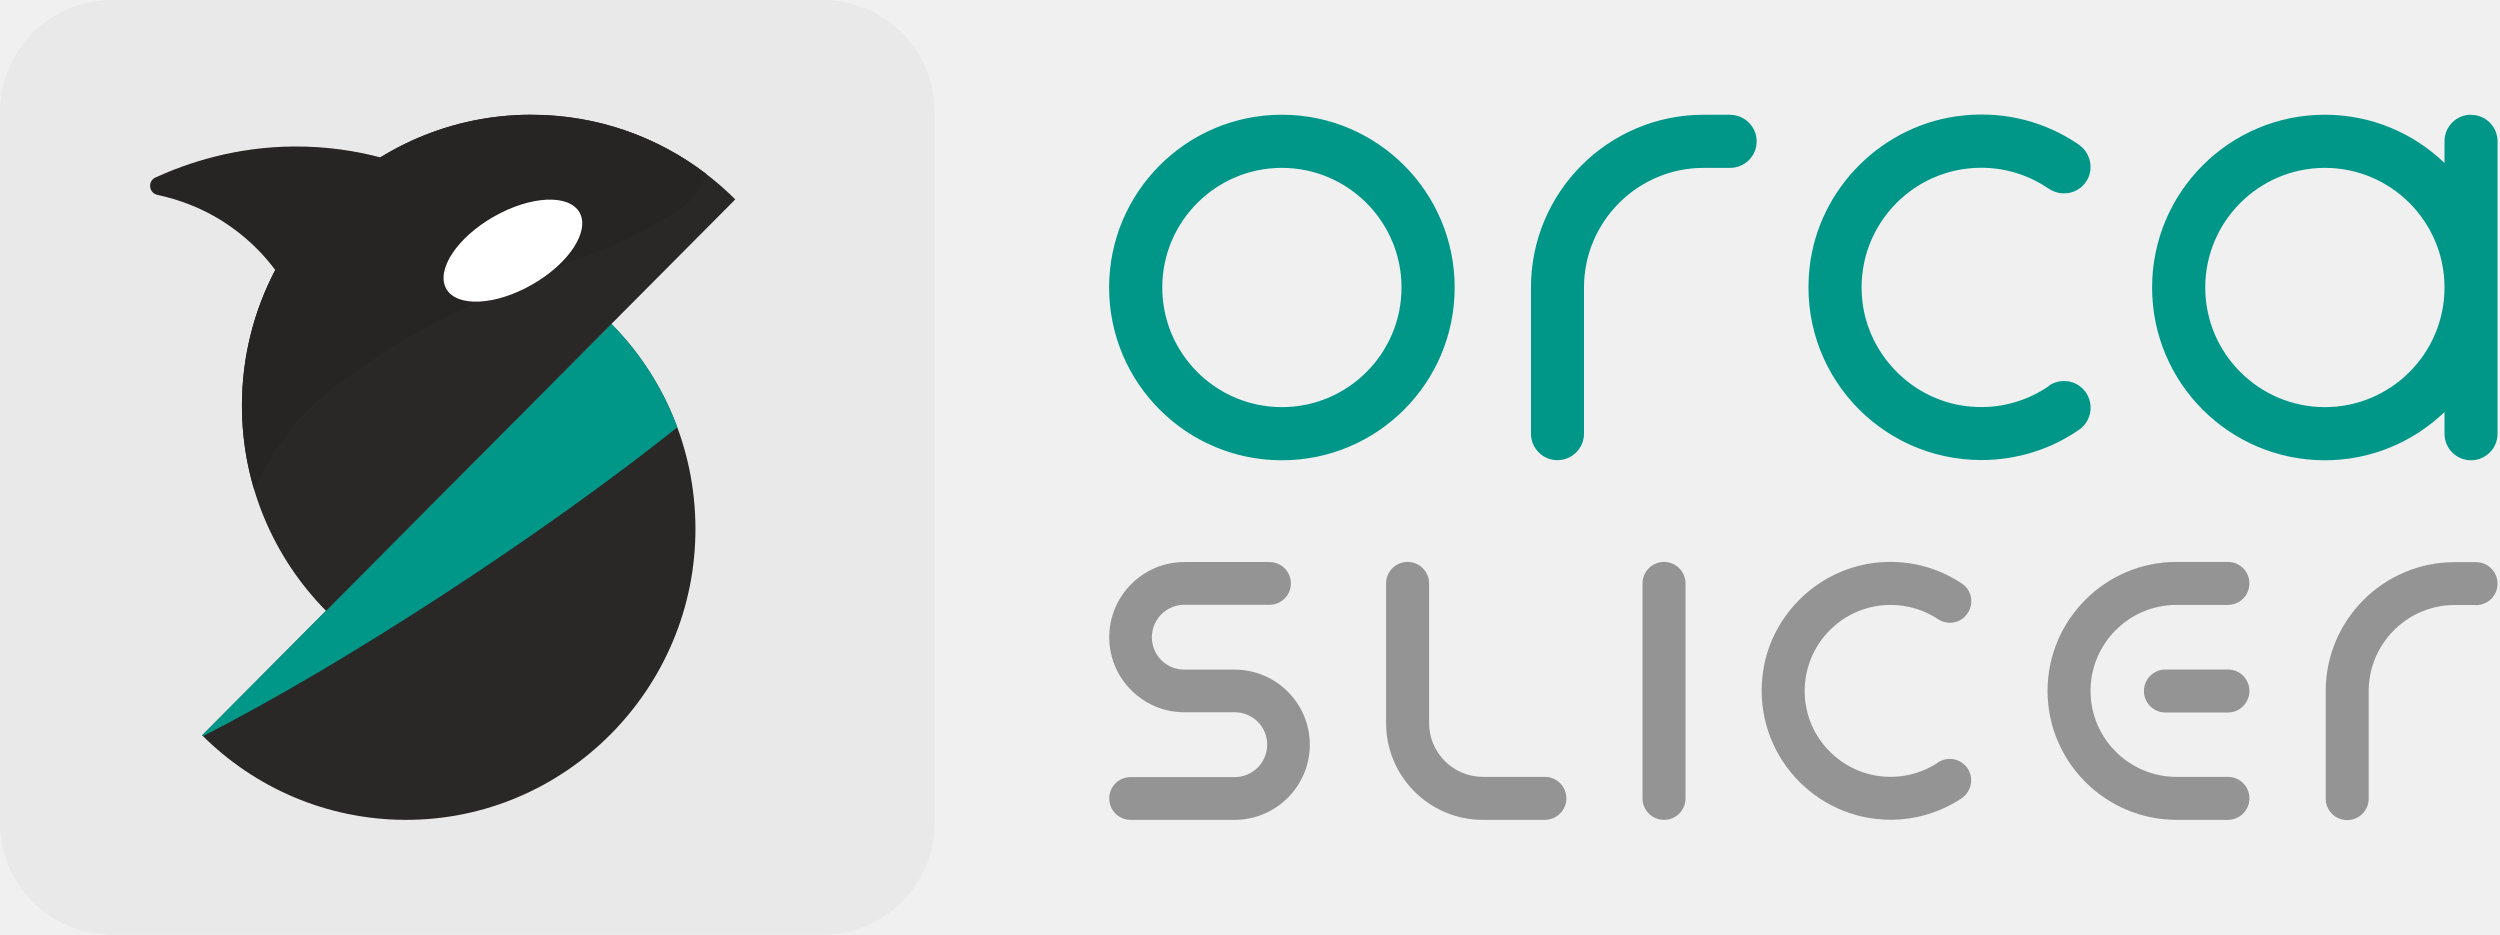
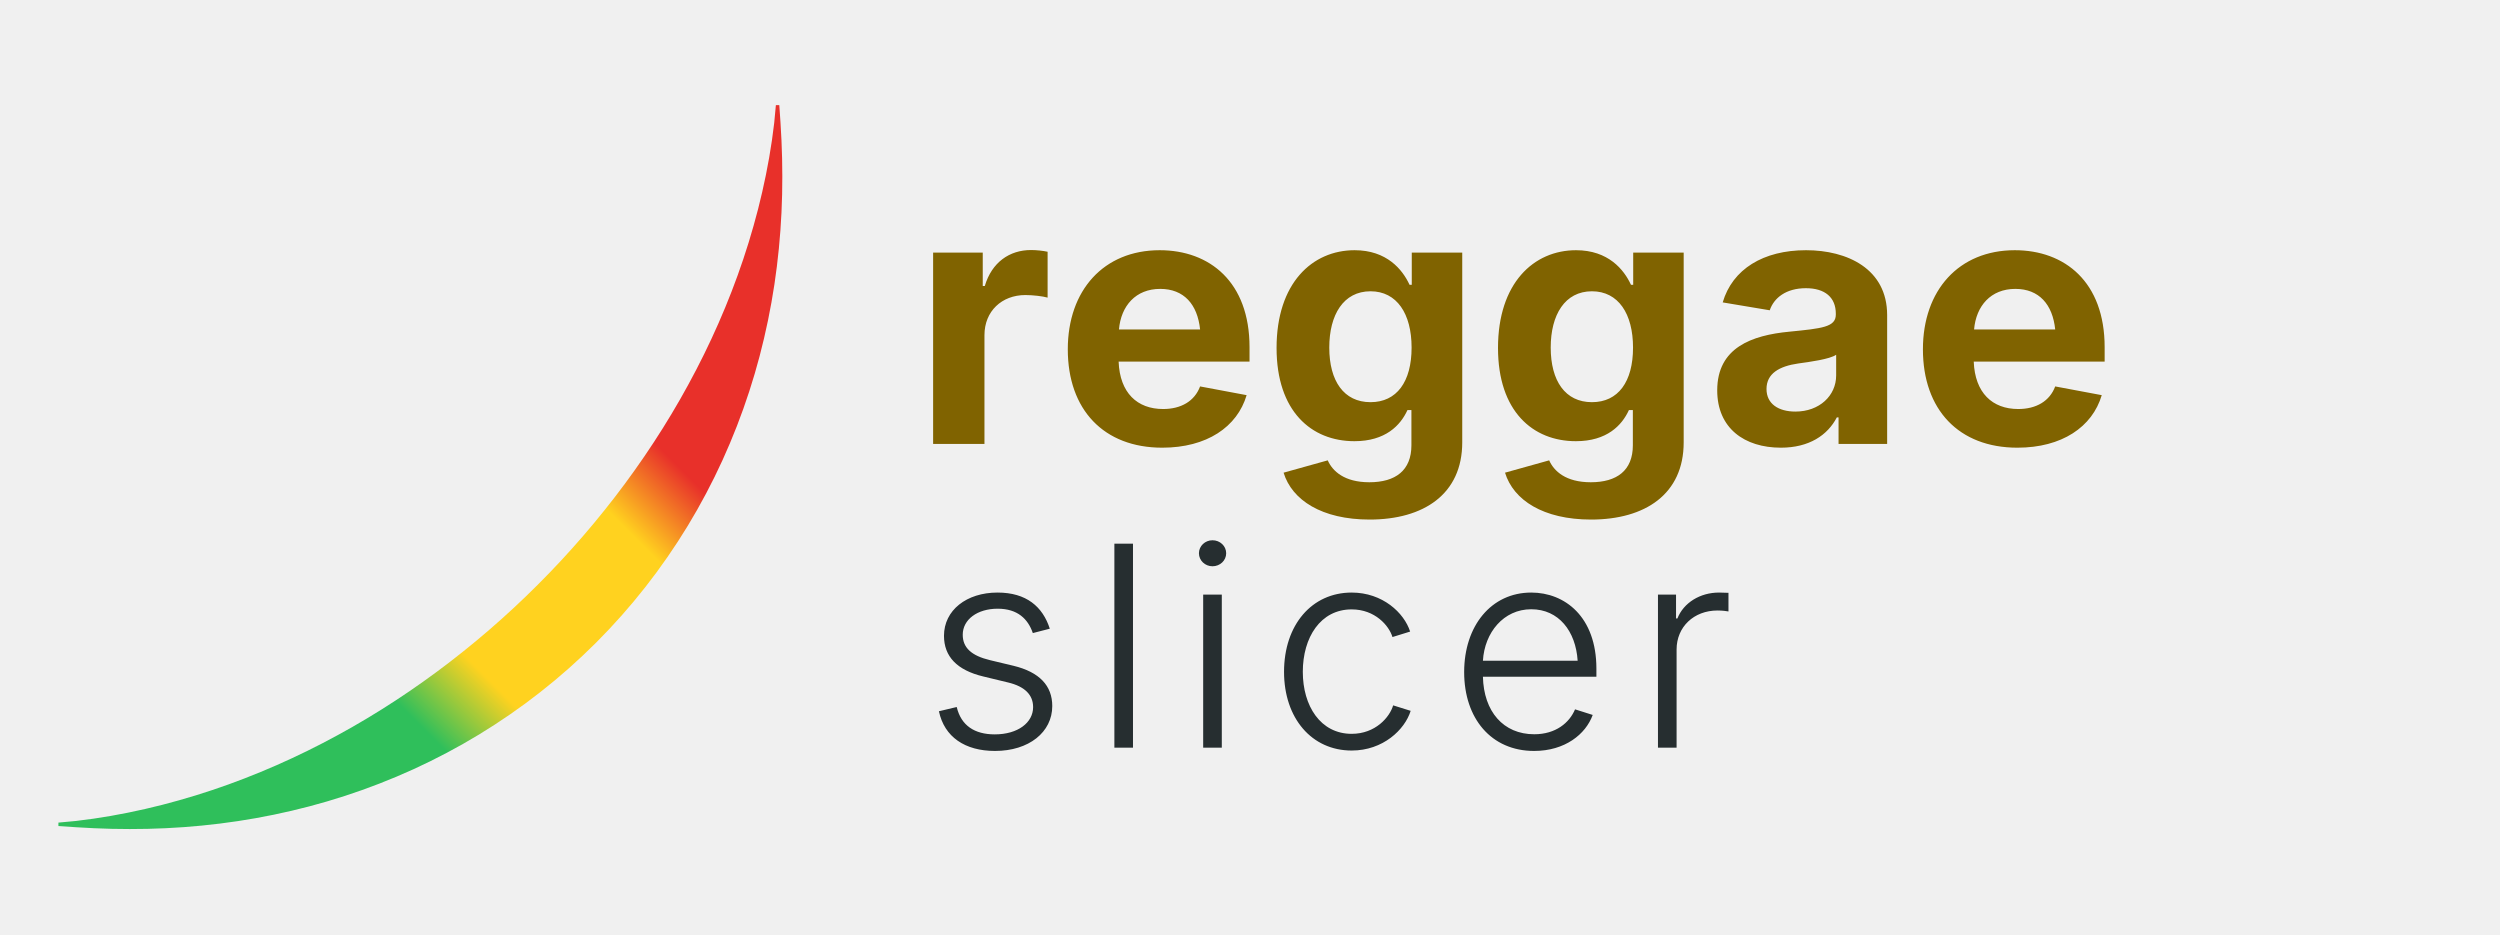
- <svg xmlns="http://www.w3.org/2000/svg" id="a" width="214" height="80" viewBox="0 0 214 80">
-   <g id="b">
-     <g id="c">
-       <rect width="80" height="80" rx="9.57" ry="9.57" style="fill:#e9e9e9;" />
+ <svg xmlns="http://www.w3.org/2000/svg" data-reggae-marca="1" width="214" height="80" viewBox="0 0 214 80">
+   <defs>
+     <linearGradient id="reggae" gradientUnits="userSpaceOnUse" x1="462" y1="42" x2="42" y2="462">
+       <stop offset="0" stop-color="#e8302a" />
+       <stop offset="0.32" stop-color="#e8302a" />
+       <stop offset="0.40" stop-color="#ffd21f" />
+       <stop offset="0.60" stop-color="#ffd21f" />
+       <stop offset="0.68" stop-color="#2fbf5b" />
+       <stop offset="1" stop-color="#2fbf5b" />
+     </linearGradient>
+   </defs>
+   <g transform="translate(4.00,8.00) scale(0.125)">
+     <g transform="translate(-41.25,-41.25) scale(1.1726)">
+       <path d="M 463.00 42.00 L 463.71 52.35 L 464.28 62.75 L 464.64 73.18 L 464.76 83.64 L 464.65 94.13 L 464.28 104.64 L 463.65 115.16 L 462.75 125.69 L 461.58 136.22 L 460.14 146.74 L 458.41 157.24 L 456.40 167.71 L 454.10 178.14 L 451.52 188.53 L 448.64 198.86 L 445.47 209.12 L 442.00 219.31 L 438.24 229.41 L 434.19 239.41 L 429.85 249.31 L 425.21 259.09 L 420.28 268.74 L 415.07 278.25 L 409.58 287.61 L 403.80 296.81 L 397.75 305.84 L 391.43 314.70 L 384.84 323.36 L 377.99 331.83 L 370.89 340.09 L 363.54 348.13 L 355.96 355.96 L 348.13 363.54 L 340.09 370.89 L 331.83 377.99 L 323.36 384.84 L 314.70 391.43 L 305.84 397.75 L 296.81 403.80 L 287.61 409.58 L 278.25 415.07 L 268.74 420.28 L 259.09 425.21 L 249.31 429.85 L 239.41 434.19 L 229.41 438.24 L 219.31 442.00 L 209.12 445.47 L 198.86 448.64 L 188.53 451.52 L 178.14 454.10 L 167.71 456.40 L 157.24 458.41 L 146.74 460.14 L 136.22 461.58 L 125.69 462.75 L 115.16 463.65 L 104.64 464.28 L 94.13 464.65 L 83.64 464.76 L 73.18 464.64 L 62.75 464.28 L 52.35 463.71 L 42.00 463.00 L 42.00 461.00 L 52.26 460.04 L 62.47 458.71 L 72.62 457.09 L 82.70 455.19 L 92.70 453.03 L 102.61 450.63 L 112.44 447.98 L 122.18 445.11 L 131.82 442.01 L 141.37 438.69 L 150.80 435.16 L 160.13 431.43 L 169.35 427.50 L 178.46 423.38 L 187.45 419.08 L 196.33 414.59 L 205.09 409.93 L 213.74 405.11 L 222.26 400.12 L 230.67 394.97 L 238.95 389.66 L 247.11 384.21 L 255.15 378.60 L 263.07 372.86 L 270.87 366.97 L 278.54 360.94 L 286.10 354.78 L 293.53 348.49 L 300.84 342.06 L 308.02 335.51 L 315.08 328.82 L 322.01 322.01 L 328.82 315.08 L 335.51 308.02 L 342.06 300.84 L 348.49 293.53 L 354.78 286.10 L 360.94 278.54 L 366.97 270.87 L 372.86 263.07 L 378.60 255.15 L 384.21 247.11 L 389.66 238.95 L 394.97 230.67 L 400.12 222.26 L 405.11 213.74 L 409.93 205.09 L 414.59 196.33 L 419.08 187.45 L 423.38 178.46 L 427.50 169.35 L 431.43 160.13 L 435.16 150.80 L 438.69 141.37 L 442.01 131.82 L 445.11 122.18 L 447.98 112.44 L 450.63 102.61 L 453.03 92.70 L 455.19 82.70 L 457.09 72.62 L 458.71 62.47 L 460.04 52.26 L 461.00 42.00 Z" fill="url(#reggae)" />
    </g>
  </g>
-   <g id="d">
-     <path id="e" d="M17.3,62.94c4.46,4.45,10.59,7.21,17.36,7.24,13.7.06,24.93-11.22,24.87-25-.03-6.81-2.77-12.97-7.2-17.45L17.31,62.94h0Z" style="fill:#292826;" />
-   </g>
-   <g id="f">
-     <path id="g" d="M52.32,27.73L17.3,62.94s.05.05.08.07c12.27-6.26,29.08-17.26,40.6-26.43-1.24-3.36-3.19-6.38-5.65-8.87" style="fill:#009789;" />
-   </g>
-   <g id="h">
-     <path id="i" d="M45.48,9.82c-13.67,0-24.77,11.15-24.77,24.91,0,6.85,2.75,13.05,7.2,17.56L62.94,17.07c-4.48-4.47-10.65-7.24-17.46-7.24" style="fill:#292826;" />
-   </g>
-   <g id="j">
-     <path id="k" d="M45.48,9.82c-4.74,0-9.17,1.34-12.93,3.65-2.02-.53-4.52-.95-7.39-.93-5,.03-9.08,1.39-11.85,2.65-.69.32-.58,1.33.16,1.49,1.82.39,4.22,1.19,6.59,2.95,1.5,1.1,2.64,2.33,3.5,3.48-1.82,3.47-2.85,7.42-2.85,11.61,0,2.5.37,4.92,1.05,7.2,1.04-2.32,2.14-3.87,2.5-4.36,2.27-3.13,4.68-4.76,8.23-7.15,2.62-1.77,6.26-3.84,16.7-8.14,0,0,3.27-.92,7.65-3.53,1.75-1.04,3.08-2.02,3.5-3.56.03-.11.06-.22.08-.32-4.15-3.17-9.33-5.04-14.95-5.04" style="fill:#262523;" />
-   </g>
-   <g id="l">
-     <path id="m" d="M49.61,18.19c.9,1.61-.91,4.37-4.06,6.17s-6.44,1.96-7.35.36c-.9-1.61.91-4.37,4.06-6.17,3.15-1.8,6.44-1.96,7.35-.36" style="fill:#fff;" />
-   </g>
-   <path d="M142.44,48.1c-1.01,0-1.84.82-1.84,1.84v18.4c0,1.01.82,1.84,1.84,1.84s1.84-.82,1.84-1.84v-18.4c0-1.01-.82-1.84-1.84-1.84ZM190.71,48.1h-4.4c-6.09,0-11.04,4.96-11.04,11.04s4.96,11.04,11.04,11.04h4.4c1.01,0,1.84-.82,1.84-1.84s-.82-1.84-1.84-1.84h-4.4c-4.06,0-7.36-3.3-7.36-7.36s3.3-7.36,7.36-7.36h4.4c1.01,0,1.84-.82,1.84-1.84s-.82-1.84-1.84-1.84v-.02.02ZM190.71,57.31h-5.35c-1.01,0-1.84.82-1.84,1.84s.82,1.84,1.84,1.84h5.35c1.01,0,1.84-.82,1.84-1.84s-.82-1.84-1.84-1.84ZM105.69,70.18h-8.91c-1.01,0-1.83-.82-1.83-1.83s.81-1.83,1.83-1.83h8.91c1.53,0,2.78-1.24,2.78-2.78s-1.24-2.77-2.78-2.77h-4.31c-3.55,0-6.43-2.89-6.43-6.43s2.89-6.43,6.43-6.43h7.29c1.01,0,1.83.82,1.83,1.83s-.81,1.83-1.83,1.83h-7.29c-1.53,0-2.78,1.24-2.78,2.78s1.24,2.77,2.78,2.77h4.31c3.55,0,6.43,2.89,6.43,6.43s-2.89,6.43-6.43,6.43h0ZM165.89,65.28c-1.49.98-3.35,1.44-5.32,1.11-2.99-.51-5.4-2.88-5.96-5.85-.86-4.67,2.71-8.76,7.23-8.76,1.49,0,2.88.45,4.04,1.21.73.49,1.71.41,2.32-.22h0c.81-.81.71-2.17-.25-2.81-2.12-1.42-4.76-2.13-7.56-1.77-4.98.64-8.97,4.69-9.52,9.66-.75,6.65,4.46,12.32,10.96,12.32,2.23,0,4.31-.67,6.05-1.81.98-.65,1.15-2.03.32-2.86h0c-.63-.63-1.59-.71-2.32-.23h.01ZM132.24,66.5h-5.31c-2.53,0-4.6-2.07-4.6-4.6v-11.96c0-1.01-.82-1.84-1.84-1.84s-1.84.82-1.84,1.84v11.96c0,4.57,3.71,8.28,8.28,8.28h5.31c1.01,0,1.84-.82,1.84-1.84s-.82-1.84-1.84-1.84h0ZM211.96,51.79h-1.84c-4.03,0-7.32,3.27-7.36,7.3v9.27c0,1.01-.82,1.84-1.84,1.84s-1.84-.82-1.84-1.84v-9.27c.04-6.06,4.98-10.97,11.03-10.97h1.84c1.01,0,1.84.82,1.84,1.84s-.82,1.84-1.84,1.84h0Z" style="fill:#949494;" />
-   <path d="M109.73,14.37c5.64,0,10.24,4.59,10.24,10.24s-4.59,10.24-10.24,10.24-10.24-4.59-10.24-10.24,4.59-10.24,10.24-10.24M109.73,9.82c-8.16,0-14.79,6.62-14.79,14.79s6.62,14.79,14.79,14.79,14.79-6.62,14.79-14.79-6.62-14.79-14.79-14.79h0ZM211.52,9.82c-1.26,0-2.27,1.02-2.27,2.27v1.86c-2.66-2.55-6.26-4.13-10.24-4.13-8.16,0-14.79,6.62-14.79,14.79s6.62,14.79,14.79,14.79c3.97,0,7.58-1.58,10.24-4.13v1.86c0,1.26,1.02,2.27,2.27,2.27s2.27-1.02,2.27-2.27V12.1c0-1.26-1.02-2.27-2.27-2.27h0ZM199.01,34.85c-5.64,0-10.24-4.59-10.24-10.24s4.59-10.24,10.24-10.24,10.24,4.59,10.24,10.24-4.59,10.24-10.24,10.24ZM148.11,9.82h-2.27c-8.16,0-14.79,6.62-14.79,14.79v12.51c0,1.26,1.02,2.27,2.27,2.27s2.27-1.02,2.27-2.27v-12.51c0-5.64,4.59-10.24,10.24-10.24h2.27c1.26,0,2.27-1.02,2.27-2.27s-1.02-2.27-2.27-2.27h0ZM175.38,33.05c-1.99,1.36-4.47,2.05-7.12,1.71-4.61-.59-8.31-4.35-8.84-8.97-.7-6.18,4.13-11.43,10.17-11.43,2.14,0,4.11.66,5.75,1.77.92.63,2.15.56,2.95-.24h0c1.02-1.02.83-2.7-.36-3.52-2.75-1.89-6.18-2.86-9.84-2.49-6.85.68-12.42,6.17-13.19,13.01-1,8.93,5.97,16.49,14.7,16.49,3.11,0,5.99-.95,8.36-2.59,1.18-.81,1.34-2.49.33-3.51h0c-.78-.78-2-.88-2.91-.26v.02h0Z" style="fill:#009789;" />
+   <path d="M79.875 38.0H84.27V28.684C84.27 26.647 85.749 25.256 87.771 25.256C88.415 25.256 89.279 25.358 89.675 25.476V21.55C89.279 21.462 88.708 21.403 88.254 21.403C86.408 21.403 84.899 22.458 84.299 24.479H84.123V21.623H79.875Z M99.489 38.322C103.298 38.322 105.905 36.55 106.711 33.825L102.727 33.078C102.258 34.338 101.101 35.012 99.562 35.012C97.351 35.012 95.856 33.635 95.754 30.954H106.96V29.724C106.96 24.128 103.547 21.418 99.27 21.418C94.479 21.418 91.403 24.846 91.403 29.899C91.403 35.07 94.479 38.322 99.489 38.322ZM95.783 28.2C95.959 26.179 97.219 24.729 99.313 24.729C101.35 24.729 102.507 26.062 102.727 28.2Z M117.243 44.475C121.857 44.475 125.168 42.307 125.168 37.868V21.623H120.847V24.377H120.656C120.056 23.073 118.708 21.418 115.954 21.418C112.321 21.418 109.274 24.245 109.274 29.782C109.274 35.202 112.248 37.766 115.939 37.766C118.591 37.766 119.88 36.418 120.48 35.1H120.817V38.117C120.817 40.271 119.455 41.281 117.214 41.281C115.075 41.281 114.064 40.329 113.654 39.406L109.875 40.461C110.593 42.805 113.142 44.475 117.243 44.475ZM117.316 34.426C115.031 34.426 113.786 32.609 113.786 29.753C113.786 26.94 115.002 24.934 117.316 24.934C119.572 24.934 120.832 26.853 120.832 29.753C120.832 32.683 119.558 34.426 117.316 34.426Z M136.198 44.475C140.812 44.475 144.123 42.307 144.123 37.868V21.623H139.802V24.377H139.611C139.011 23.073 137.663 21.418 134.909 21.418C131.276 21.418 128.229 24.245 128.229 29.782C128.229 35.202 131.203 37.766 134.895 37.766C137.546 37.766 138.835 36.418 139.436 35.1H139.772V38.117C139.772 40.271 138.41 41.281 136.169 41.281C134.03 41.281 133.02 40.329 132.609 39.406L128.83 40.461C129.548 42.805 132.097 44.475 136.198 44.475ZM136.271 34.426C133.986 34.426 132.741 32.609 132.741 29.753C132.741 26.94 133.957 24.934 136.271 24.934C138.527 24.934 139.787 26.853 139.787 29.753C139.787 32.683 138.513 34.426 136.271 34.426Z M152.443 38.322C154.86 38.322 156.442 37.253 157.233 35.729H157.38V38.0H161.54V26.97C161.54 23.0 158.112 21.418 154.597 21.418C150.935 21.418 148.298 23.044 147.463 25.886L151.491 26.56C151.843 25.505 152.883 24.67 154.582 24.67C156.223 24.67 157.146 25.461 157.146 26.853V26.926C157.146 27.995 155.988 28.112 153.176 28.391C149.953 28.698 146.994 29.753 146.994 33.415C146.994 36.652 149.323 38.322 152.443 38.322ZM153.688 35.231C152.238 35.231 151.213 34.572 151.213 33.298C151.213 31.979 152.297 31.35 153.923 31.115C154.89 30.983 156.633 30.749 157.175 30.368V32.141C157.175 33.869 155.739 35.231 153.688 35.231Z M172.688 38.322C176.496 38.322 179.104 36.55 179.909 33.825L175.925 33.078C175.456 34.338 174.299 35.012 172.761 35.012C170.549 35.012 169.055 33.635 168.952 30.954H180.158V29.724C180.158 24.128 176.745 21.418 172.468 21.418C167.678 21.418 164.602 24.846 164.602 29.899C164.602 35.07 167.678 38.322 172.688 38.322ZM168.981 28.2C169.157 26.179 170.417 24.729 172.512 24.729C174.548 24.729 175.705 26.062 175.925 28.2Z" fill="#806300" />
+   <path d="M85.176 64.281C88.07 64.281 90.074 62.676 90.074 60.438C90.074 58.703 88.984 57.531 86.758 56.992L84.754 56.512C83.137 56.125 82.41 55.434 82.41 54.332C82.41 53.031 83.664 52.105 85.398 52.105C87.121 52.105 88.0 52.996 88.41 54.191L89.863 53.816C89.254 51.93 87.859 50.723 85.387 50.723C82.738 50.723 80.805 52.234 80.805 54.426C80.805 56.195 81.918 57.367 84.168 57.906L86.301 58.422C87.719 58.762 88.434 59.477 88.434 60.531C88.434 61.855 87.133 62.863 85.152 62.863C83.418 62.863 82.27 62.102 81.895 60.52L80.371 60.883C80.84 63.086 82.598 64.281 85.176 64.281Z M96.984 46.539H95.391V64.0H96.984Z M102.992 64.0H104.586V50.898H102.992ZM103.789 48.473C104.434 48.473 104.961 47.98 104.961 47.359C104.961 46.738 104.434 46.246 103.789 46.246C103.156 46.246 102.629 46.738 102.629 47.359C102.629 47.98 103.156 48.473 103.789 48.473Z M115.703 64.246C118.387 64.246 120.25 62.465 120.754 60.848L119.254 60.379C118.961 61.387 117.742 62.816 115.703 62.816C113.031 62.816 111.52 60.426 111.52 57.508C111.52 54.566 113.031 52.164 115.703 52.164C117.707 52.164 118.902 53.559 119.195 54.531L120.707 54.062C120.191 52.457 118.352 50.723 115.703 50.723C112.293 50.723 109.914 53.488 109.914 57.508C109.914 61.492 112.293 64.246 115.703 64.246Z M131.32 64.281C133.957 64.281 135.738 62.852 136.336 61.199L134.824 60.719C134.344 61.867 133.172 62.852 131.332 62.852C128.684 62.852 127.008 60.906 126.938 57.93H136.652V57.238C136.652 52.785 133.945 50.723 131.074 50.723C127.652 50.723 125.332 53.57 125.332 57.531C125.332 61.504 127.652 64.281 131.32 64.281ZM126.938 56.559C127.078 54.145 128.707 52.152 131.074 52.152C133.418 52.152 134.883 54.016 135.047 56.559Z M141.922 64.0H143.516V55.598C143.516 53.664 144.992 52.258 147.02 52.258C147.441 52.258 147.84 52.316 147.957 52.34V50.746C147.746 50.734 147.406 50.723 147.148 50.723C145.52 50.723 144.113 51.602 143.586 52.938H143.469V50.898H141.922Z" fill="#262E30" />
</svg>
